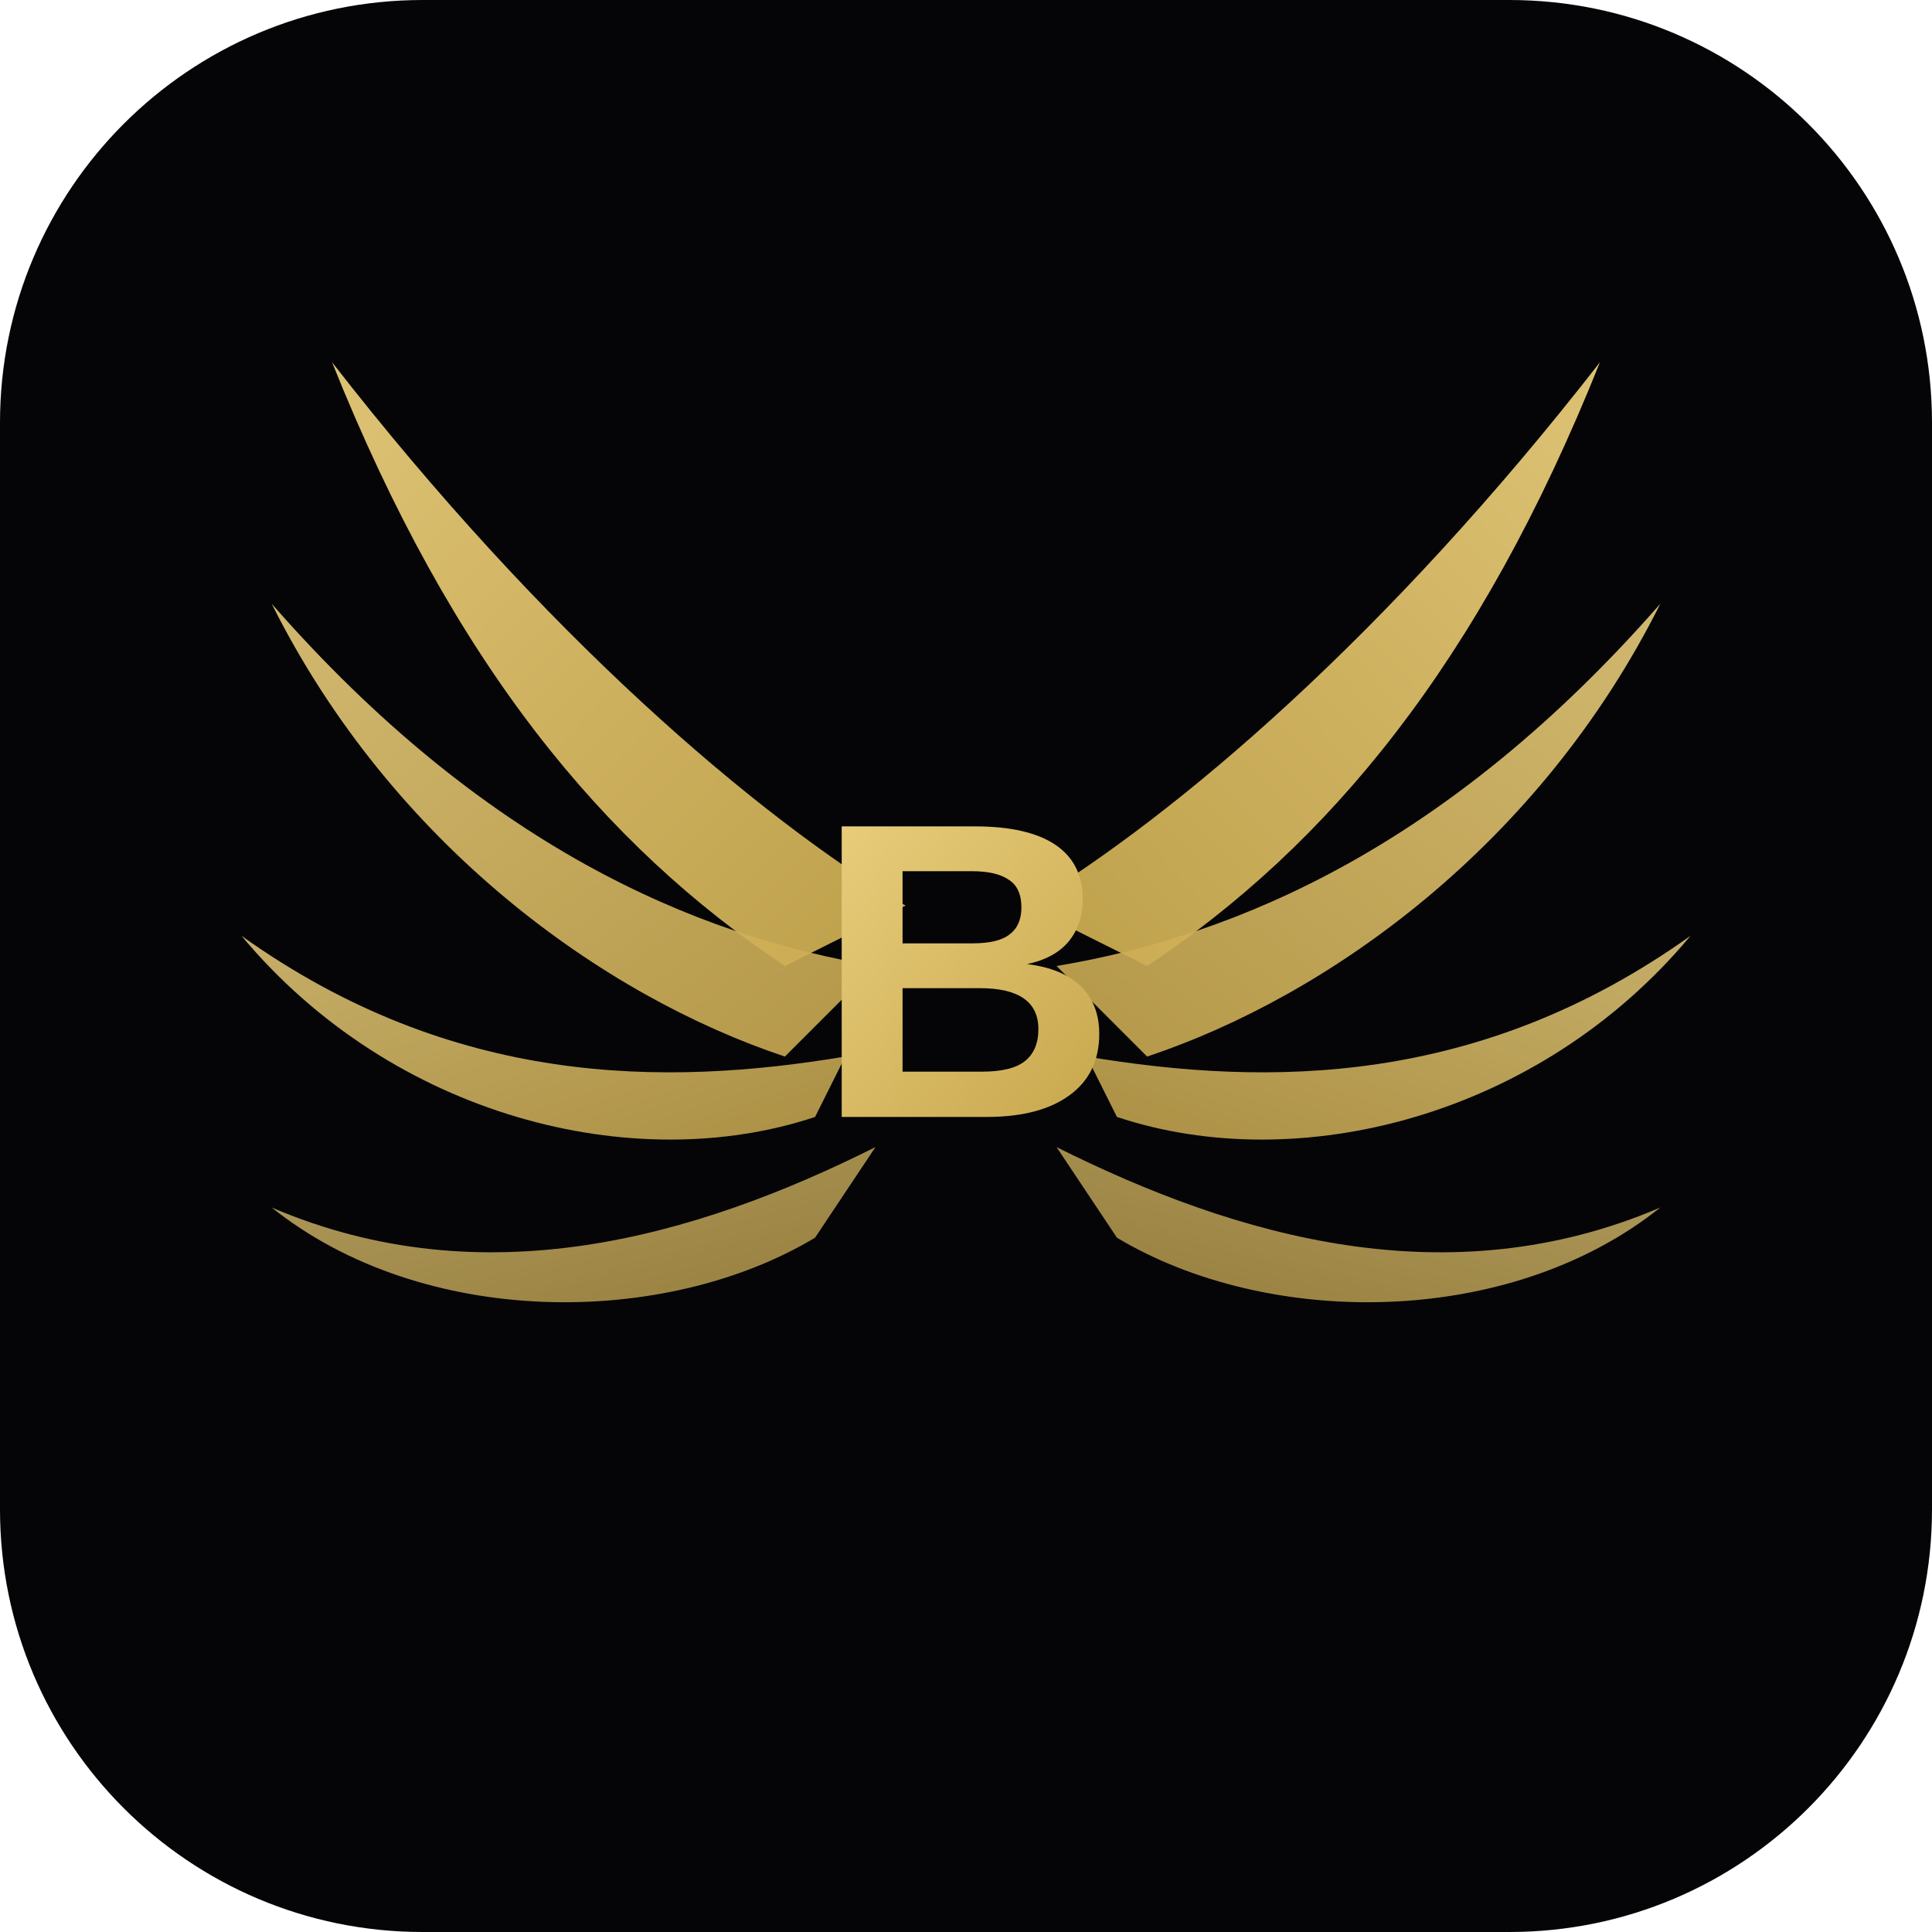
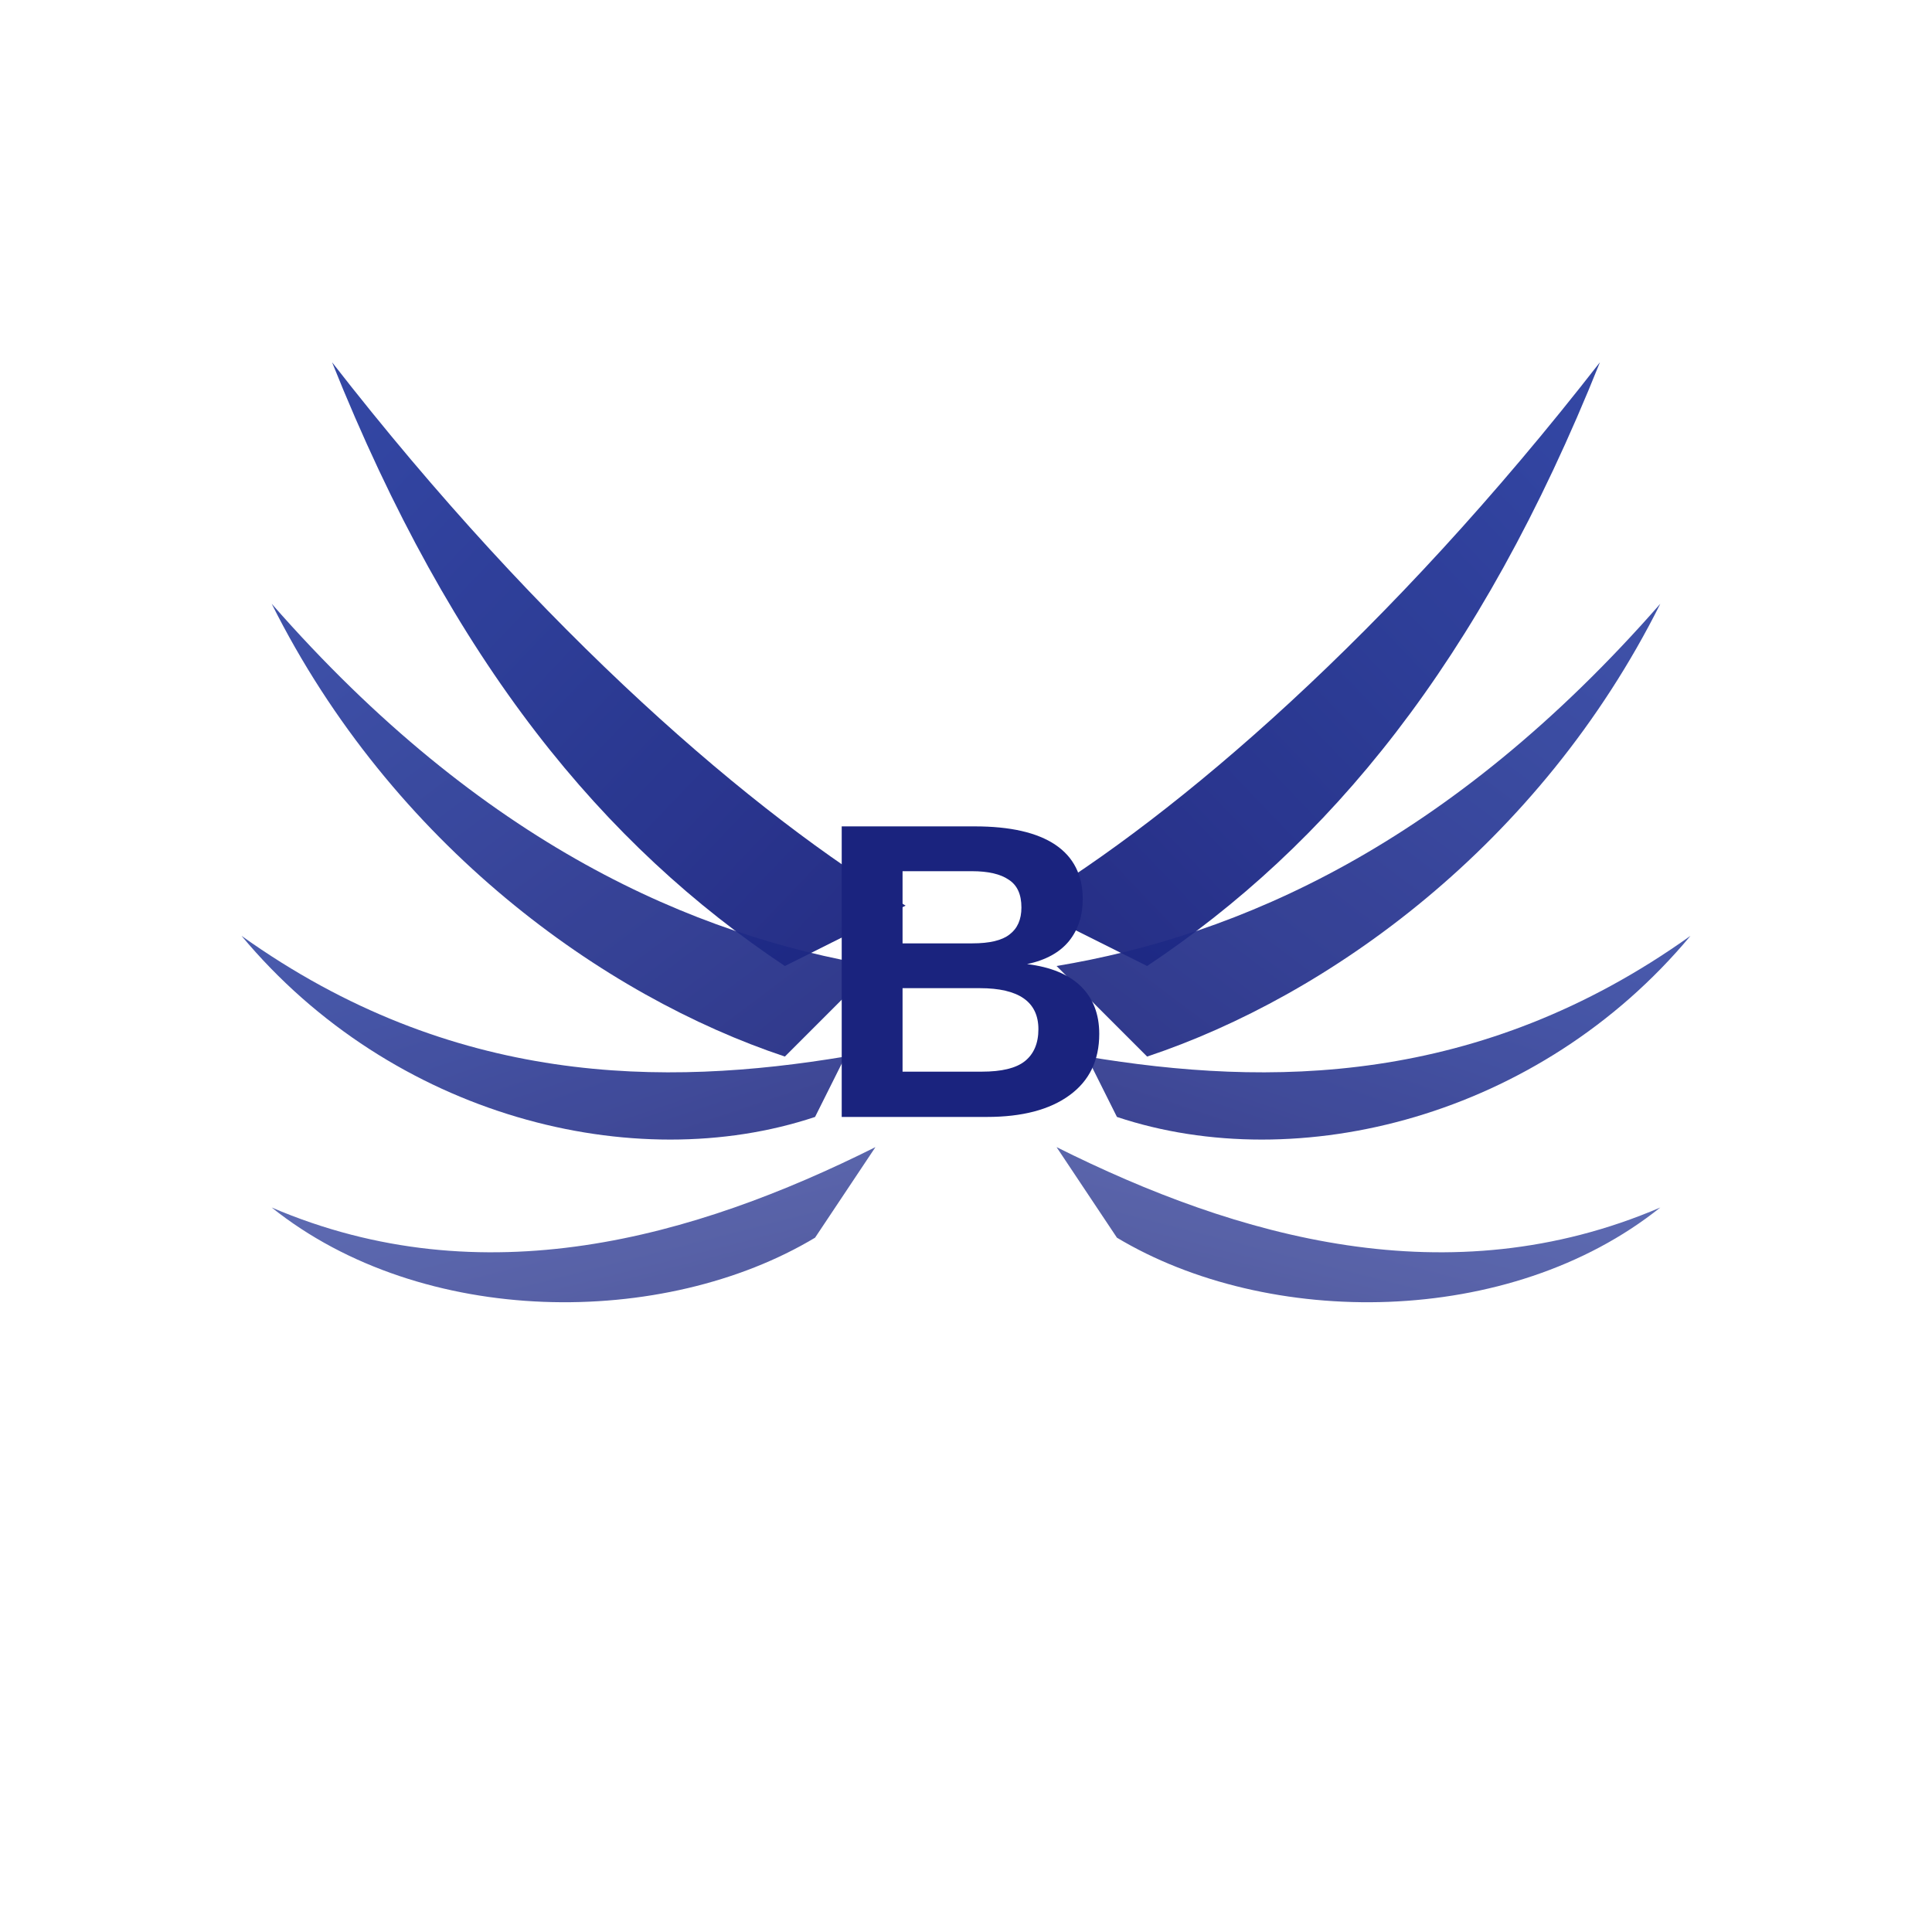
<svg xmlns="http://www.w3.org/2000/svg" viewBox="0 0 64 64" fill="none">
-   <rect width="64" height="64" rx="14" fill="#050508" />
  <defs>
    <linearGradient id="wL" x1="0%" y1="0%" x2="100%" y2="100%">
-       <stop offset="0%" stop-color="#e8cc7a" />
-       <stop offset="100%" stop-color="#c8a84e" />
+       <stop offset="0%" stop-color="#2a3fa0" />
+       <stop offset="100%" stop-color="#1a237e" />
    </linearGradient>
    <linearGradient id="wR" x1="100%" y1="0%" x2="0%" y2="100%">
-       <stop offset="0%" stop-color="#e8cc7a" />
-       <stop offset="100%" stop-color="#c8a84e" />
+       <stop offset="0%" stop-color="#2a3fa0" />
+       <stop offset="100%" stop-color="#1a237e" />
    </linearGradient>
  </defs>
  <path d="M30 30 C25 27 18 21 11 12 C15 22 20 28 26 32 Z" fill="url(#wL)" opacity="0.95" />
  <path d="M29 32 C23 31 16 28 9 20 C13 28 20 33 26 35 Z" fill="url(#wL)" opacity="0.9" />
  <path d="M28 35 C22 36 15 36 8 31 C13 37 21 39 27 37 Z" fill="url(#wL)" opacity="0.85" />
  <path d="M29 38 C23 41 16 43 9 40 C14 44 22 44 27 41 Z" fill="url(#wL)" opacity="0.75" />
  <path d="M34 30 C39 27 46 21 53 12 C49 22 44 28 38 32 Z" fill="url(#wR)" opacity="0.95" />
  <path d="M35 32 C41 31 48 28 55 20 C51 28 44 33 38 35 Z" fill="url(#wR)" opacity="0.9" />
  <path d="M36 35 C42 36 49 36 56 31 C51 37 43 39 37 37 Z" fill="url(#wR)" opacity="0.85" />
  <path d="M35 38 C41 41 48 43 55 40 C50 44 42 44 37 41 Z" fill="url(#wR)" opacity="0.75" />
-   <text x="32" y="37" text-anchor="middle" font-family="Arial Narrow, Arial, sans-serif" font-size="14" font-weight="900" letter-spacing="1" fill="url(#wL)">B</text>
+   <text x="32" y="37" text-anchor="middle" font-family="Arial Narrow, Arial, sans-serif" font-size="14" font-weight="900" letter-spacing="1" fill="#1a237e">B</text>
</svg>
